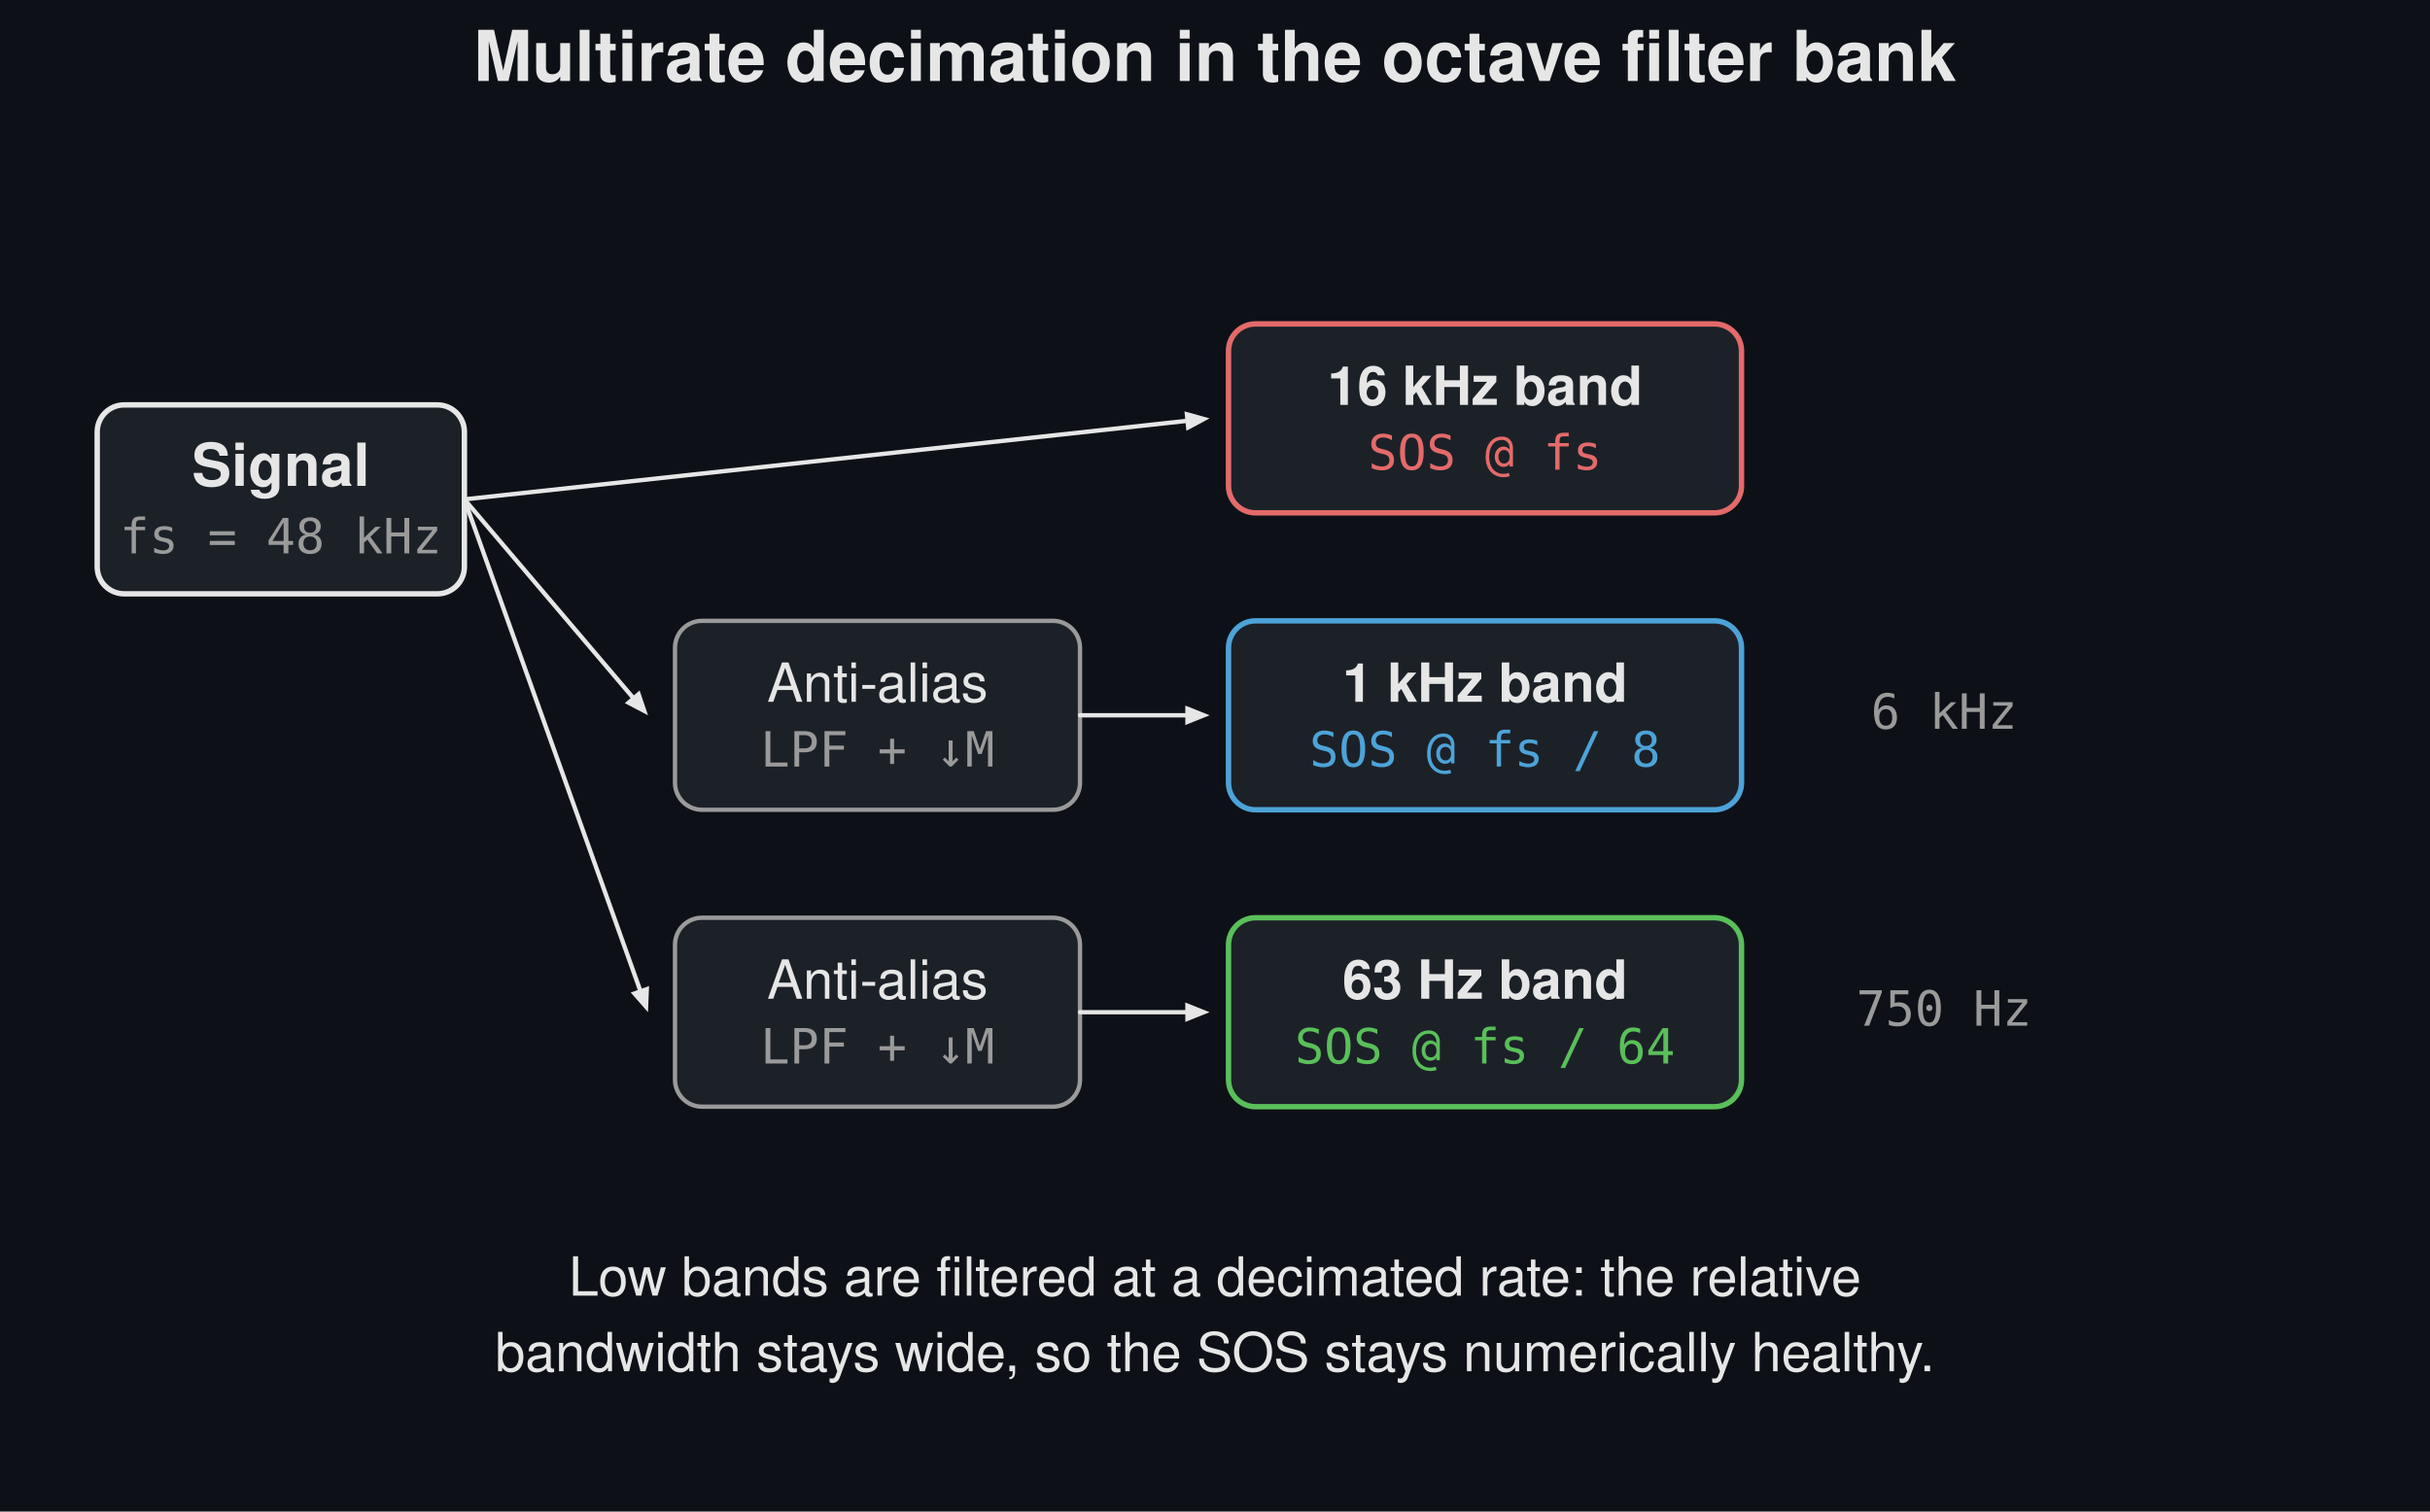
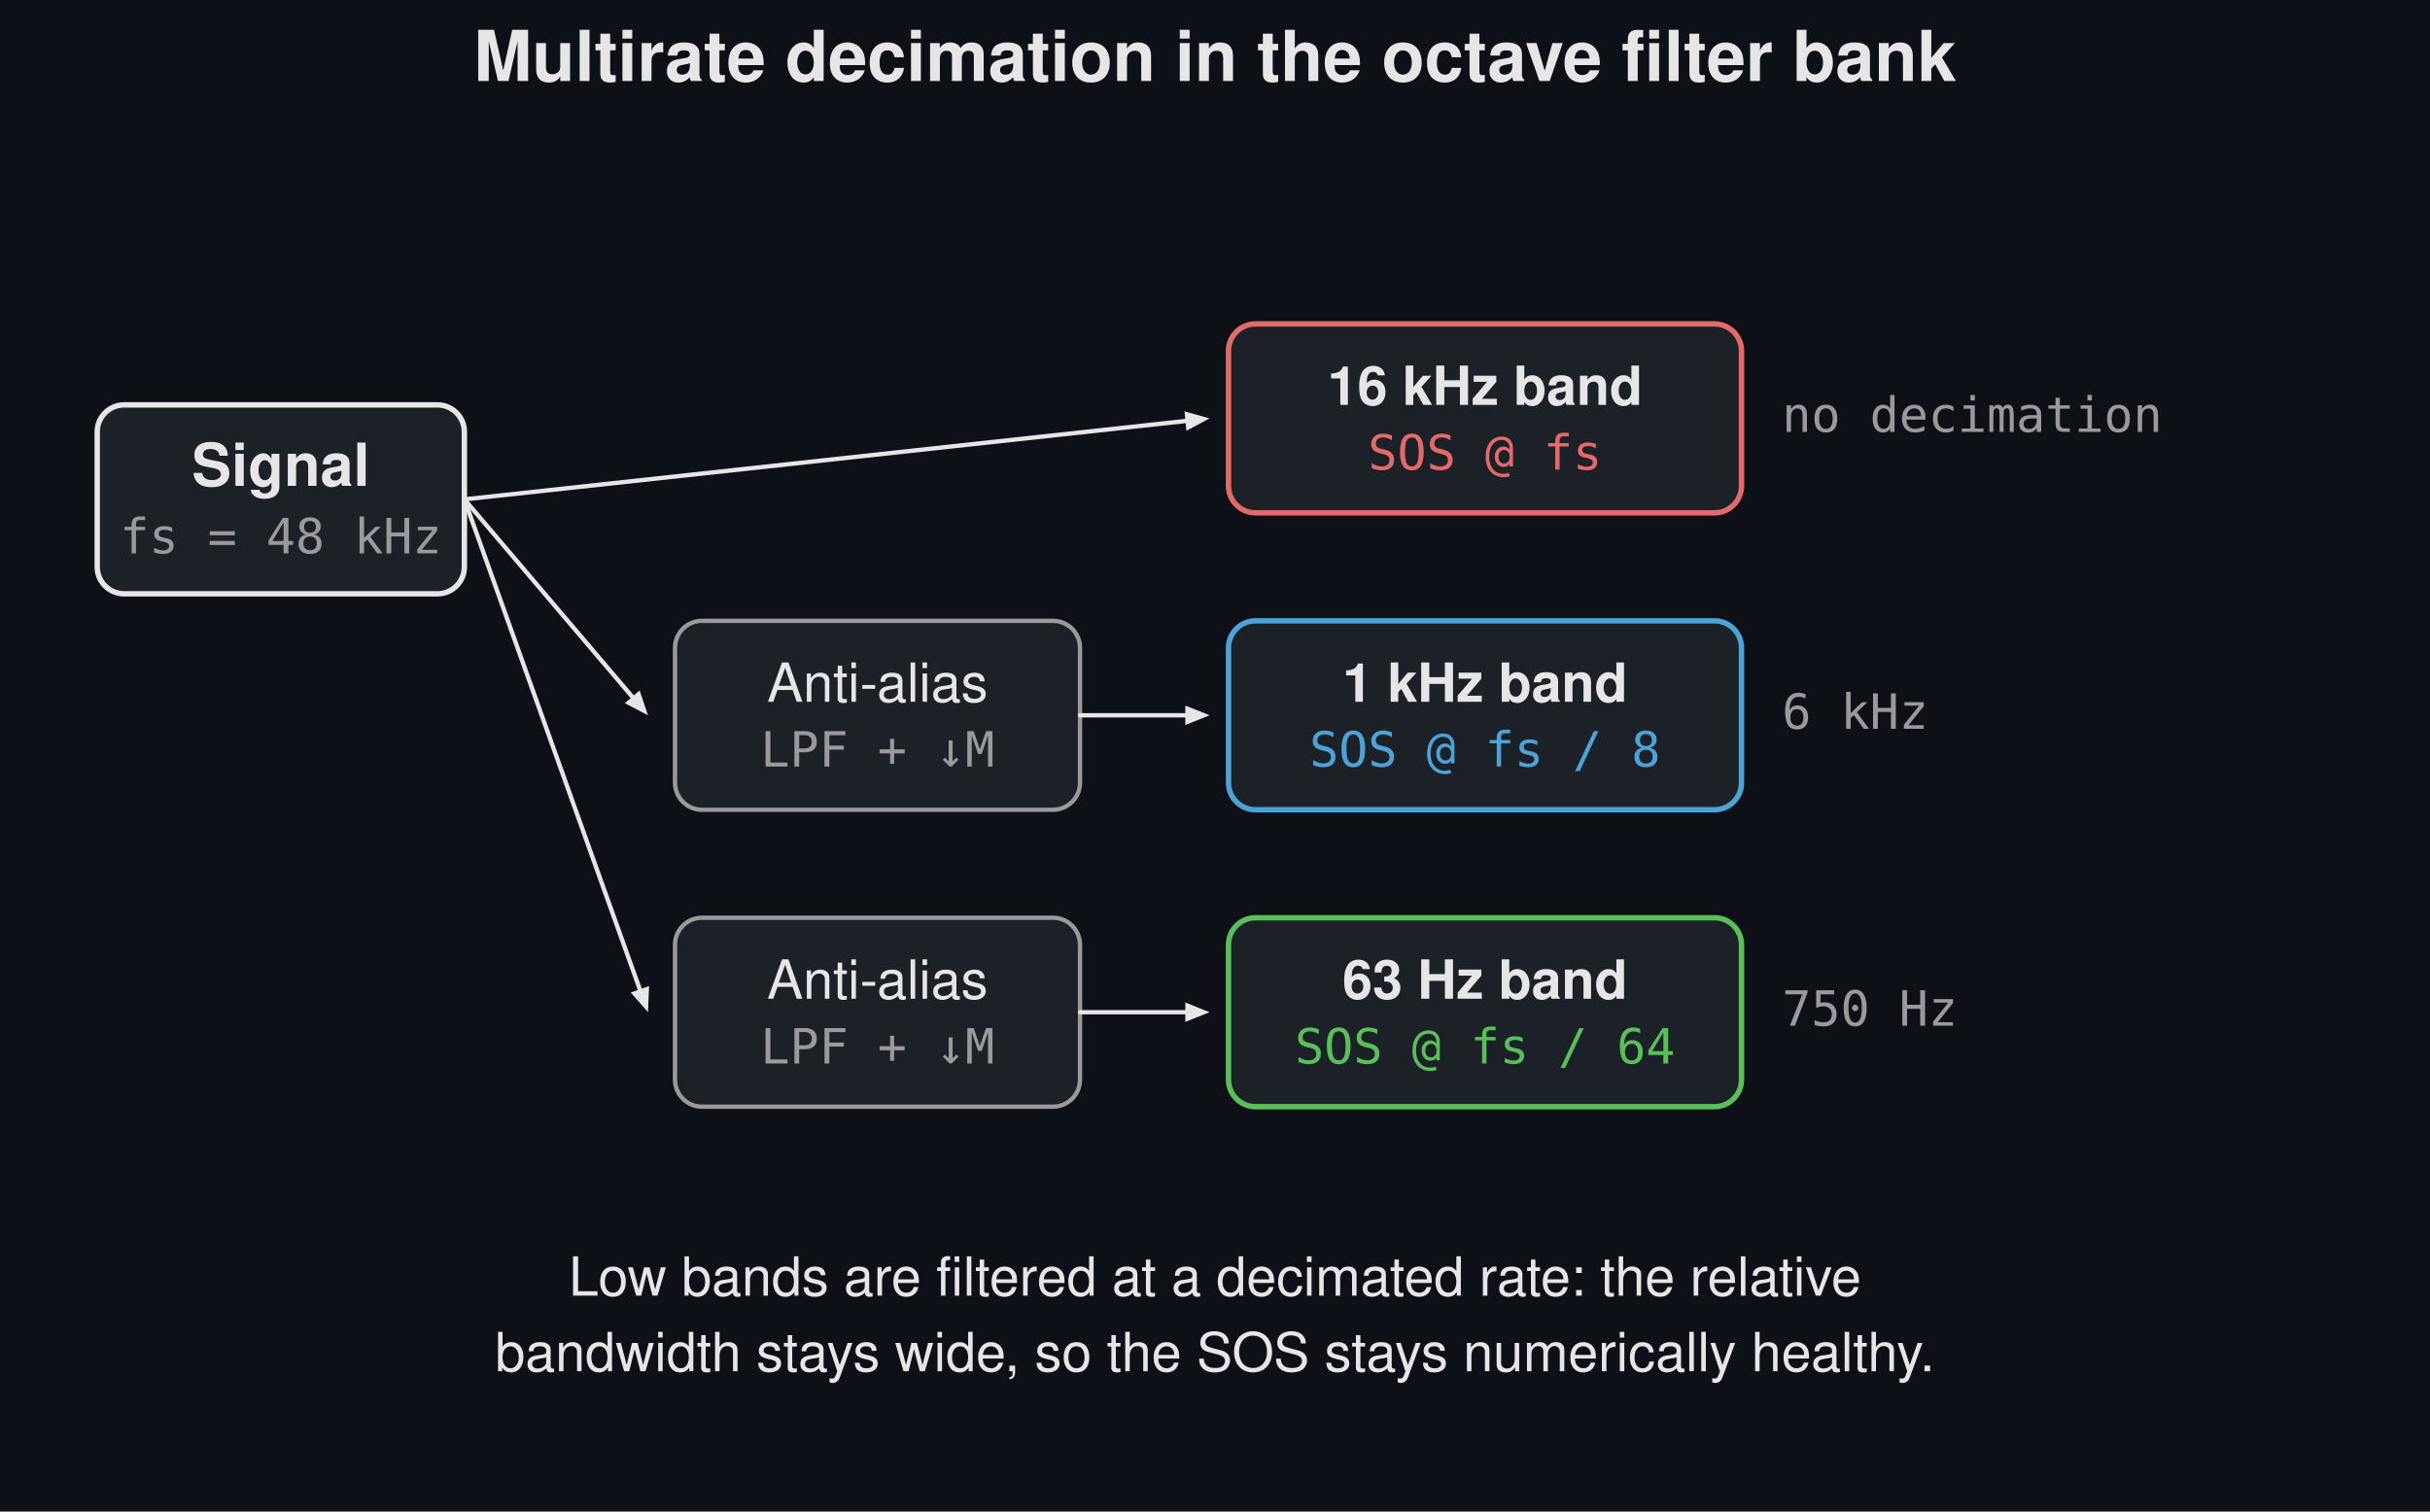
<svg xmlns="http://www.w3.org/2000/svg" width="900" height="560" viewBox="0 0 900 560">
  <rect width="900" height="560" fill="#0d1117" />
  <text x="450.0" y="30" font-family="Segoe UI, Helvetica, Arial, sans-serif" font-size="26" font-weight="600" fill="#e6e6e6" text-anchor="middle">Multirate decimation in the octave filter bank</text>
  <rect x="36" y="150" width="136" height="70" rx="10" fill="#1c2128" stroke="#e6e6e6" stroke-width="2" />
  <text x="104" y="180" font-family="Segoe UI, Helvetica, Arial, sans-serif" font-size="22" fill="#e6e6e6" text-anchor="middle" font-weight="600">Signal</text>
  <text x="104" y="205" font-family="Consolas, Menlo, monospace" font-size="18" fill="#9a9a9a" text-anchor="middle">fs = 48 kHz</text>
  <line x1="172" y1="185" x2="439.053" y2="155.973" stroke="#e6e6e6" stroke-width="1.6" stroke-linecap="round" />
  <path d="M 448.0 155.0 L 439.4 159.6 L 438.7 152.4 Z" fill="#e6e6e6" stroke="none" stroke-width="1.5" stroke-linejoin="round" />
  <rect x="455.0" y="120.0" width="190" height="70" rx="10" fill="#1c2128" stroke="#e46a6a" stroke-width="2" />
  <text x="550.0" y="150.0" font-family="Segoe UI, Helvetica, Arial, sans-serif" font-size="20" fill="#e6e6e6" text-anchor="middle" font-weight="600">16 kHz band</text>
  <text x="550.0" y="174.0" font-family="Consolas, Menlo, monospace" font-size="18" fill="#e46a6a" text-anchor="middle">SOS @ fs</text>
-   <text x="720" y="160.0" font-family="Consolas, Menlo, monospace" font-size="18" fill="#9a9a9a" text-anchor="middle" />
+   <text x="660" y="160.0" font-family="Consolas, Menlo, monospace" font-size="18" fill="#9a9a9a" text-anchor="start">no decimation</text>
  <line x1="172" y1="185" x2="234.171" y2="258.143" stroke="#e6e6e6" stroke-width="1.6" stroke-linecap="round" />
  <path d="M 240.0 265.0 L 231.4 260.5 L 236.9 255.8 Z" fill="#e6e6e6" stroke="none" stroke-width="1.5" stroke-linejoin="round" />
  <rect x="250" y="230.0" width="150" height="70" rx="10" fill="#1c2128" stroke="#9a9a9a" stroke-width="1.6" />
  <text x="325" y="260.0" font-family="Segoe UI, Helvetica, Arial, sans-serif" font-size="20" fill="#e6e6e6" text-anchor="middle">Anti-alias</text>
  <text x="325" y="284.0" font-family="Consolas, Menlo, monospace" font-size="18" fill="#9a9a9a" text-anchor="middle">LPF + ↓M</text>
  <line x1="400" y1="265.0" x2="439.0" y2="265.0" stroke="#e6e6e6" stroke-width="1.6" stroke-linecap="round" />
  <path d="M 448.0 265.0 L 439.0 268.6 L 439.0 261.4 Z" fill="#e6e6e6" stroke="none" stroke-width="1.5" stroke-linejoin="round" />
  <rect x="455.0" y="230.0" width="190" height="70" rx="10" fill="#1c2128" stroke="#4da3d8" stroke-width="2" />
  <text x="550.0" y="260.0" font-family="Segoe UI, Helvetica, Arial, sans-serif" font-size="20" fill="#e6e6e6" text-anchor="middle" font-weight="600">1 kHz band</text>
  <text x="550.0" y="284.0" font-family="Consolas, Menlo, monospace" font-size="18" fill="#4da3d8" text-anchor="middle">SOS @ fs / 8</text>
-   <text x="720" y="270.0" font-family="Consolas, Menlo, monospace" font-size="18" fill="#9a9a9a" text-anchor="middle">6 kHz</text>
+   <text x="660" y="270.0" font-family="Consolas, Menlo, monospace" font-size="18" fill="#9a9a9a" text-anchor="start">6 kHz</text>
  <line x1="172" y1="185" x2="236.967" y2="366.526" stroke="#e6e6e6" stroke-width="1.6" stroke-linecap="round" />
  <path d="M 240.0 375.0 L 233.6 367.7 L 240.4 365.3 Z" fill="#e6e6e6" stroke="none" stroke-width="1.5" stroke-linejoin="round" />
  <rect x="250" y="340.0" width="150" height="70" rx="10" fill="#1c2128" stroke="#9a9a9a" stroke-width="1.6" />
  <text x="325" y="370.0" font-family="Segoe UI, Helvetica, Arial, sans-serif" font-size="20" fill="#e6e6e6" text-anchor="middle">Anti-alias</text>
  <text x="325" y="394.0" font-family="Consolas, Menlo, monospace" font-size="18" fill="#9a9a9a" text-anchor="middle">LPF + ↓M</text>
  <line x1="400" y1="375.0" x2="439.0" y2="375.0" stroke="#e6e6e6" stroke-width="1.6" stroke-linecap="round" />
  <path d="M 448.0 375.0 L 439.0 378.6 L 439.0 371.4 Z" fill="#e6e6e6" stroke="none" stroke-width="1.5" stroke-linejoin="round" />
  <rect x="455.0" y="340.0" width="190" height="70" rx="10" fill="#1c2128" stroke="#5abf5a" stroke-width="2" />
  <text x="550.0" y="370.0" font-family="Segoe UI, Helvetica, Arial, sans-serif" font-size="20" fill="#e6e6e6" text-anchor="middle" font-weight="600">63 Hz band</text>
  <text x="550.0" y="394.0" font-family="Consolas, Menlo, monospace" font-size="18" fill="#5abf5a" text-anchor="middle">SOS @ fs / 64</text>
-   <text x="720" y="380.0" font-family="Consolas, Menlo, monospace" font-size="18" fill="#9a9a9a" text-anchor="middle">750 Hz</text>
+   <text x="660" y="380.0" font-family="Consolas, Menlo, monospace" font-size="18" fill="#9a9a9a" text-anchor="start">750 Hz</text>
  <text x="450" y="480" font-family="Segoe UI, Helvetica, Arial, sans-serif" font-size="20" fill="#e6e6e6" text-anchor="middle">Low bands are filtered at a decimated rate: the relative</text>
  <text x="450" y="508" font-family="Segoe UI, Helvetica, Arial, sans-serif" font-size="20" fill="#e6e6e6" text-anchor="middle">bandwidth stays wide, so the SOS stays numerically healthy.</text>
</svg>
